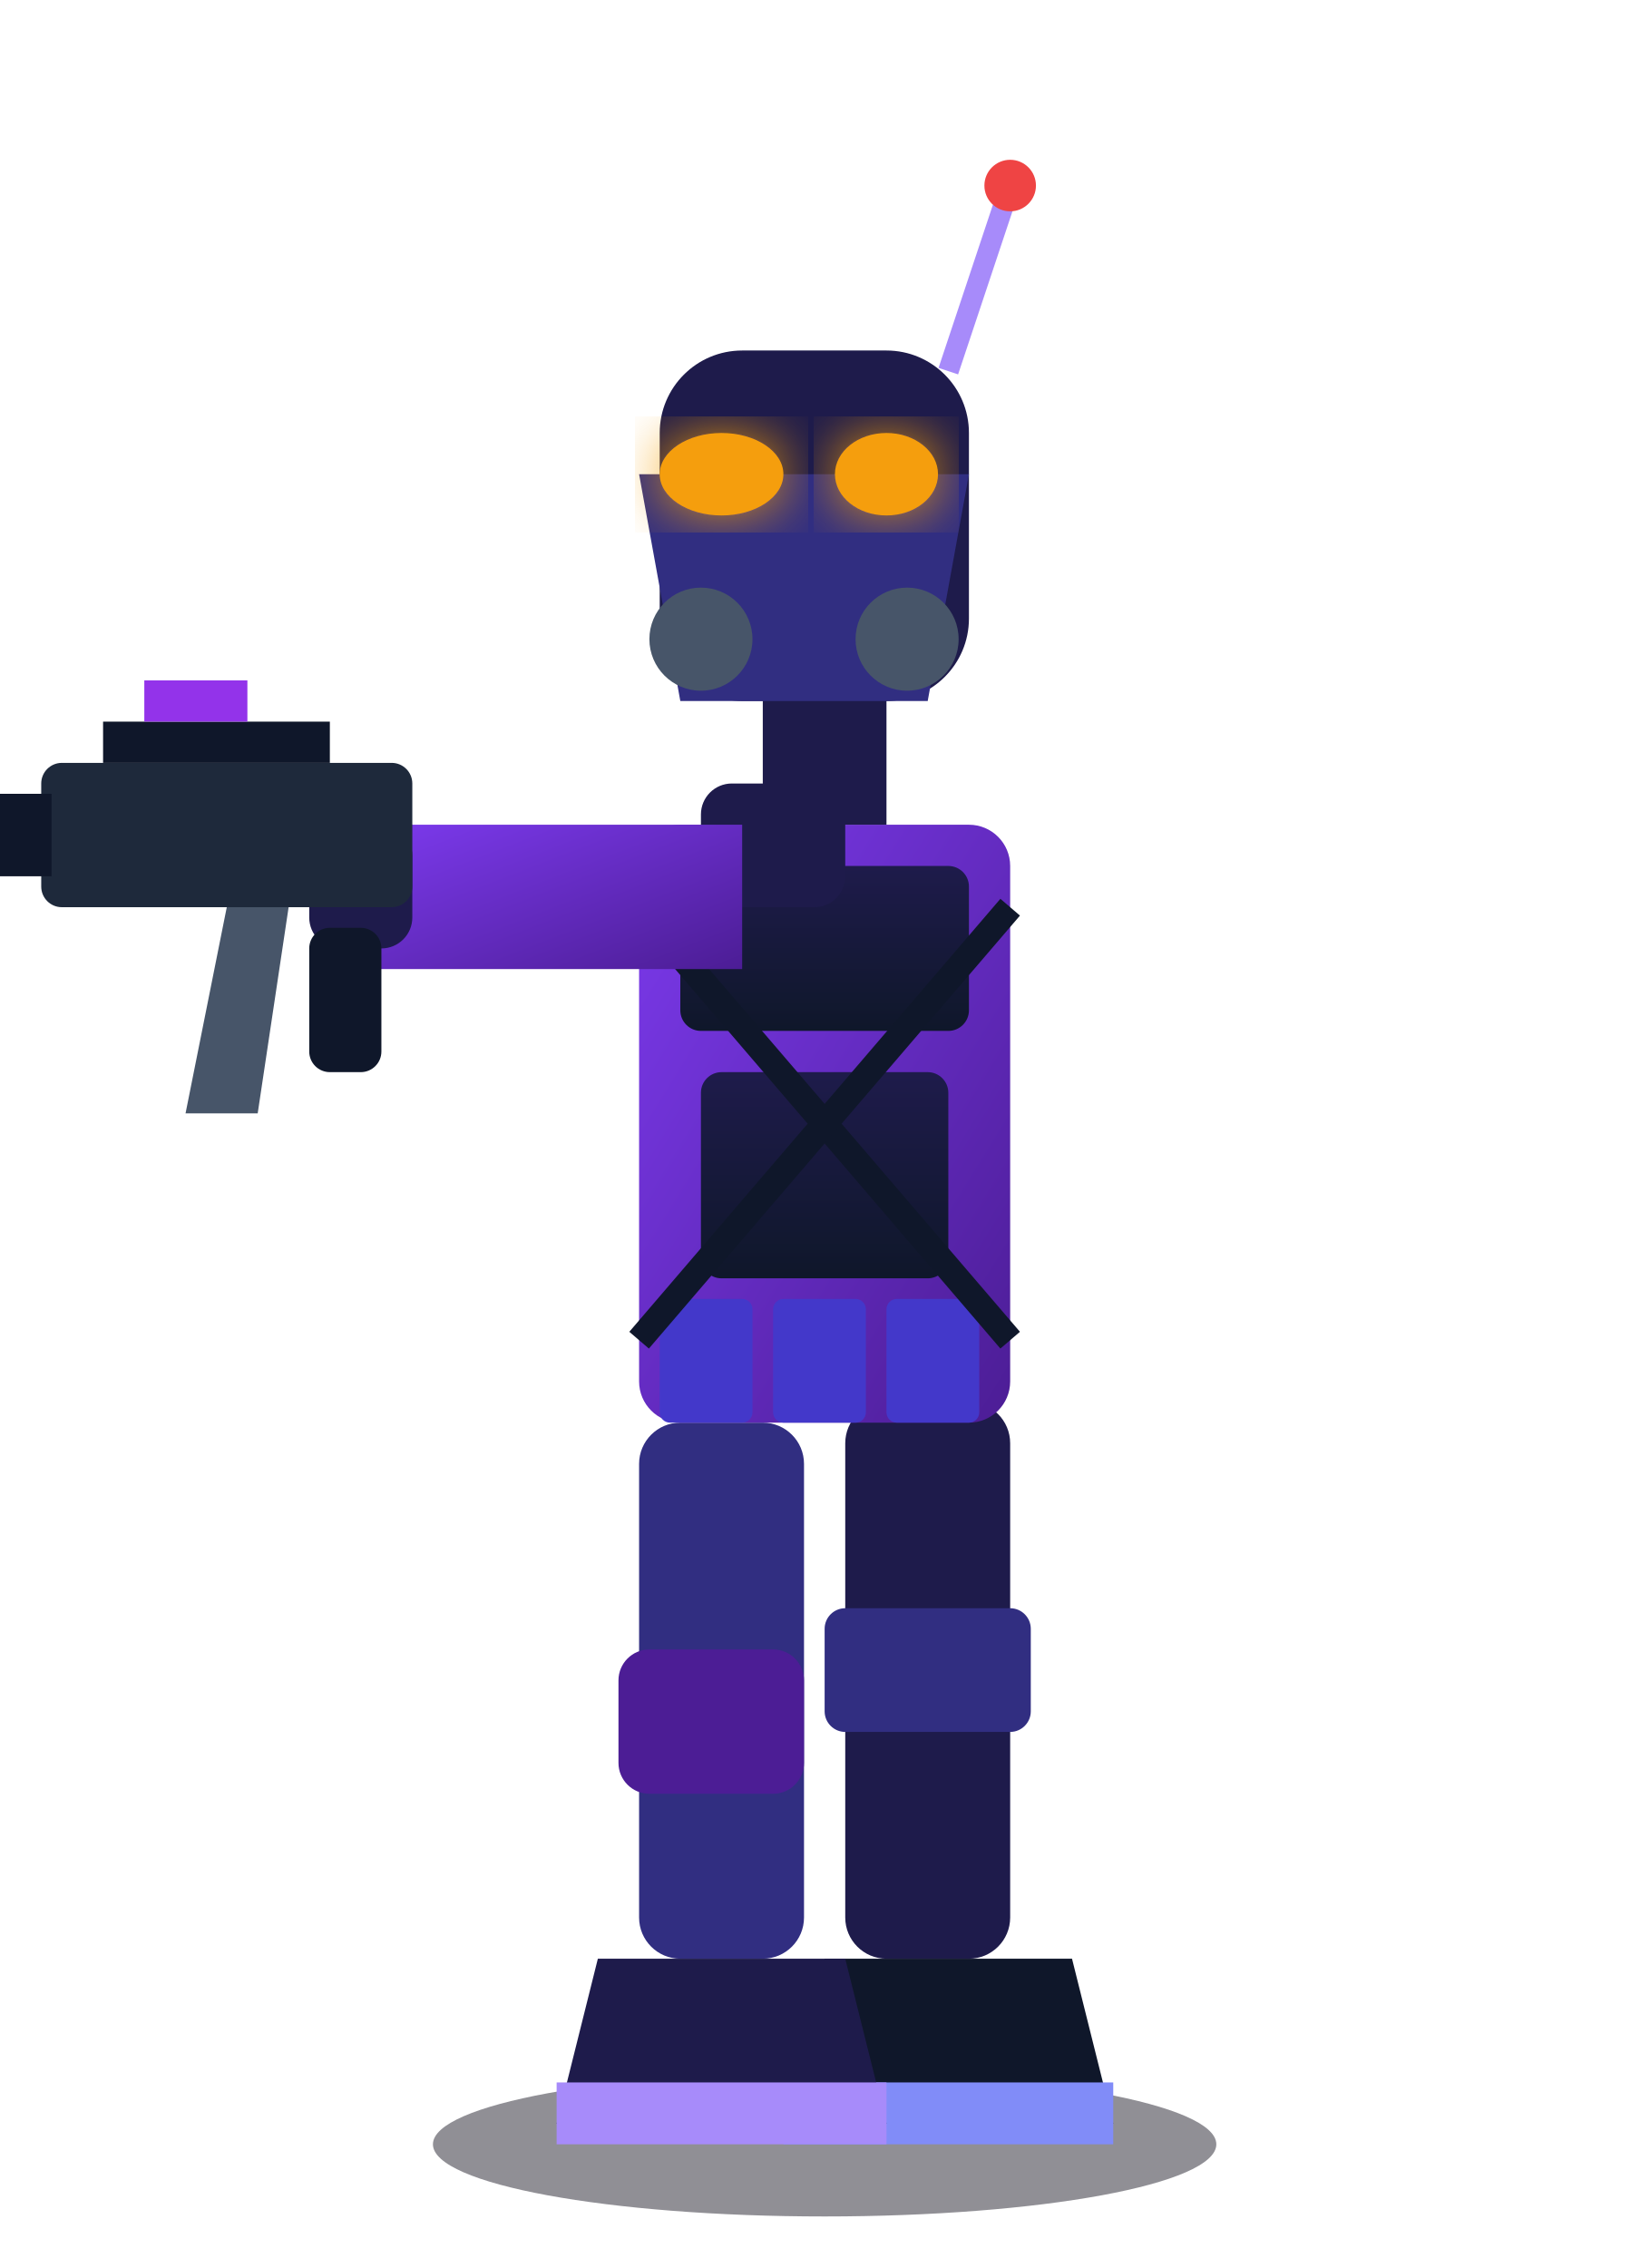
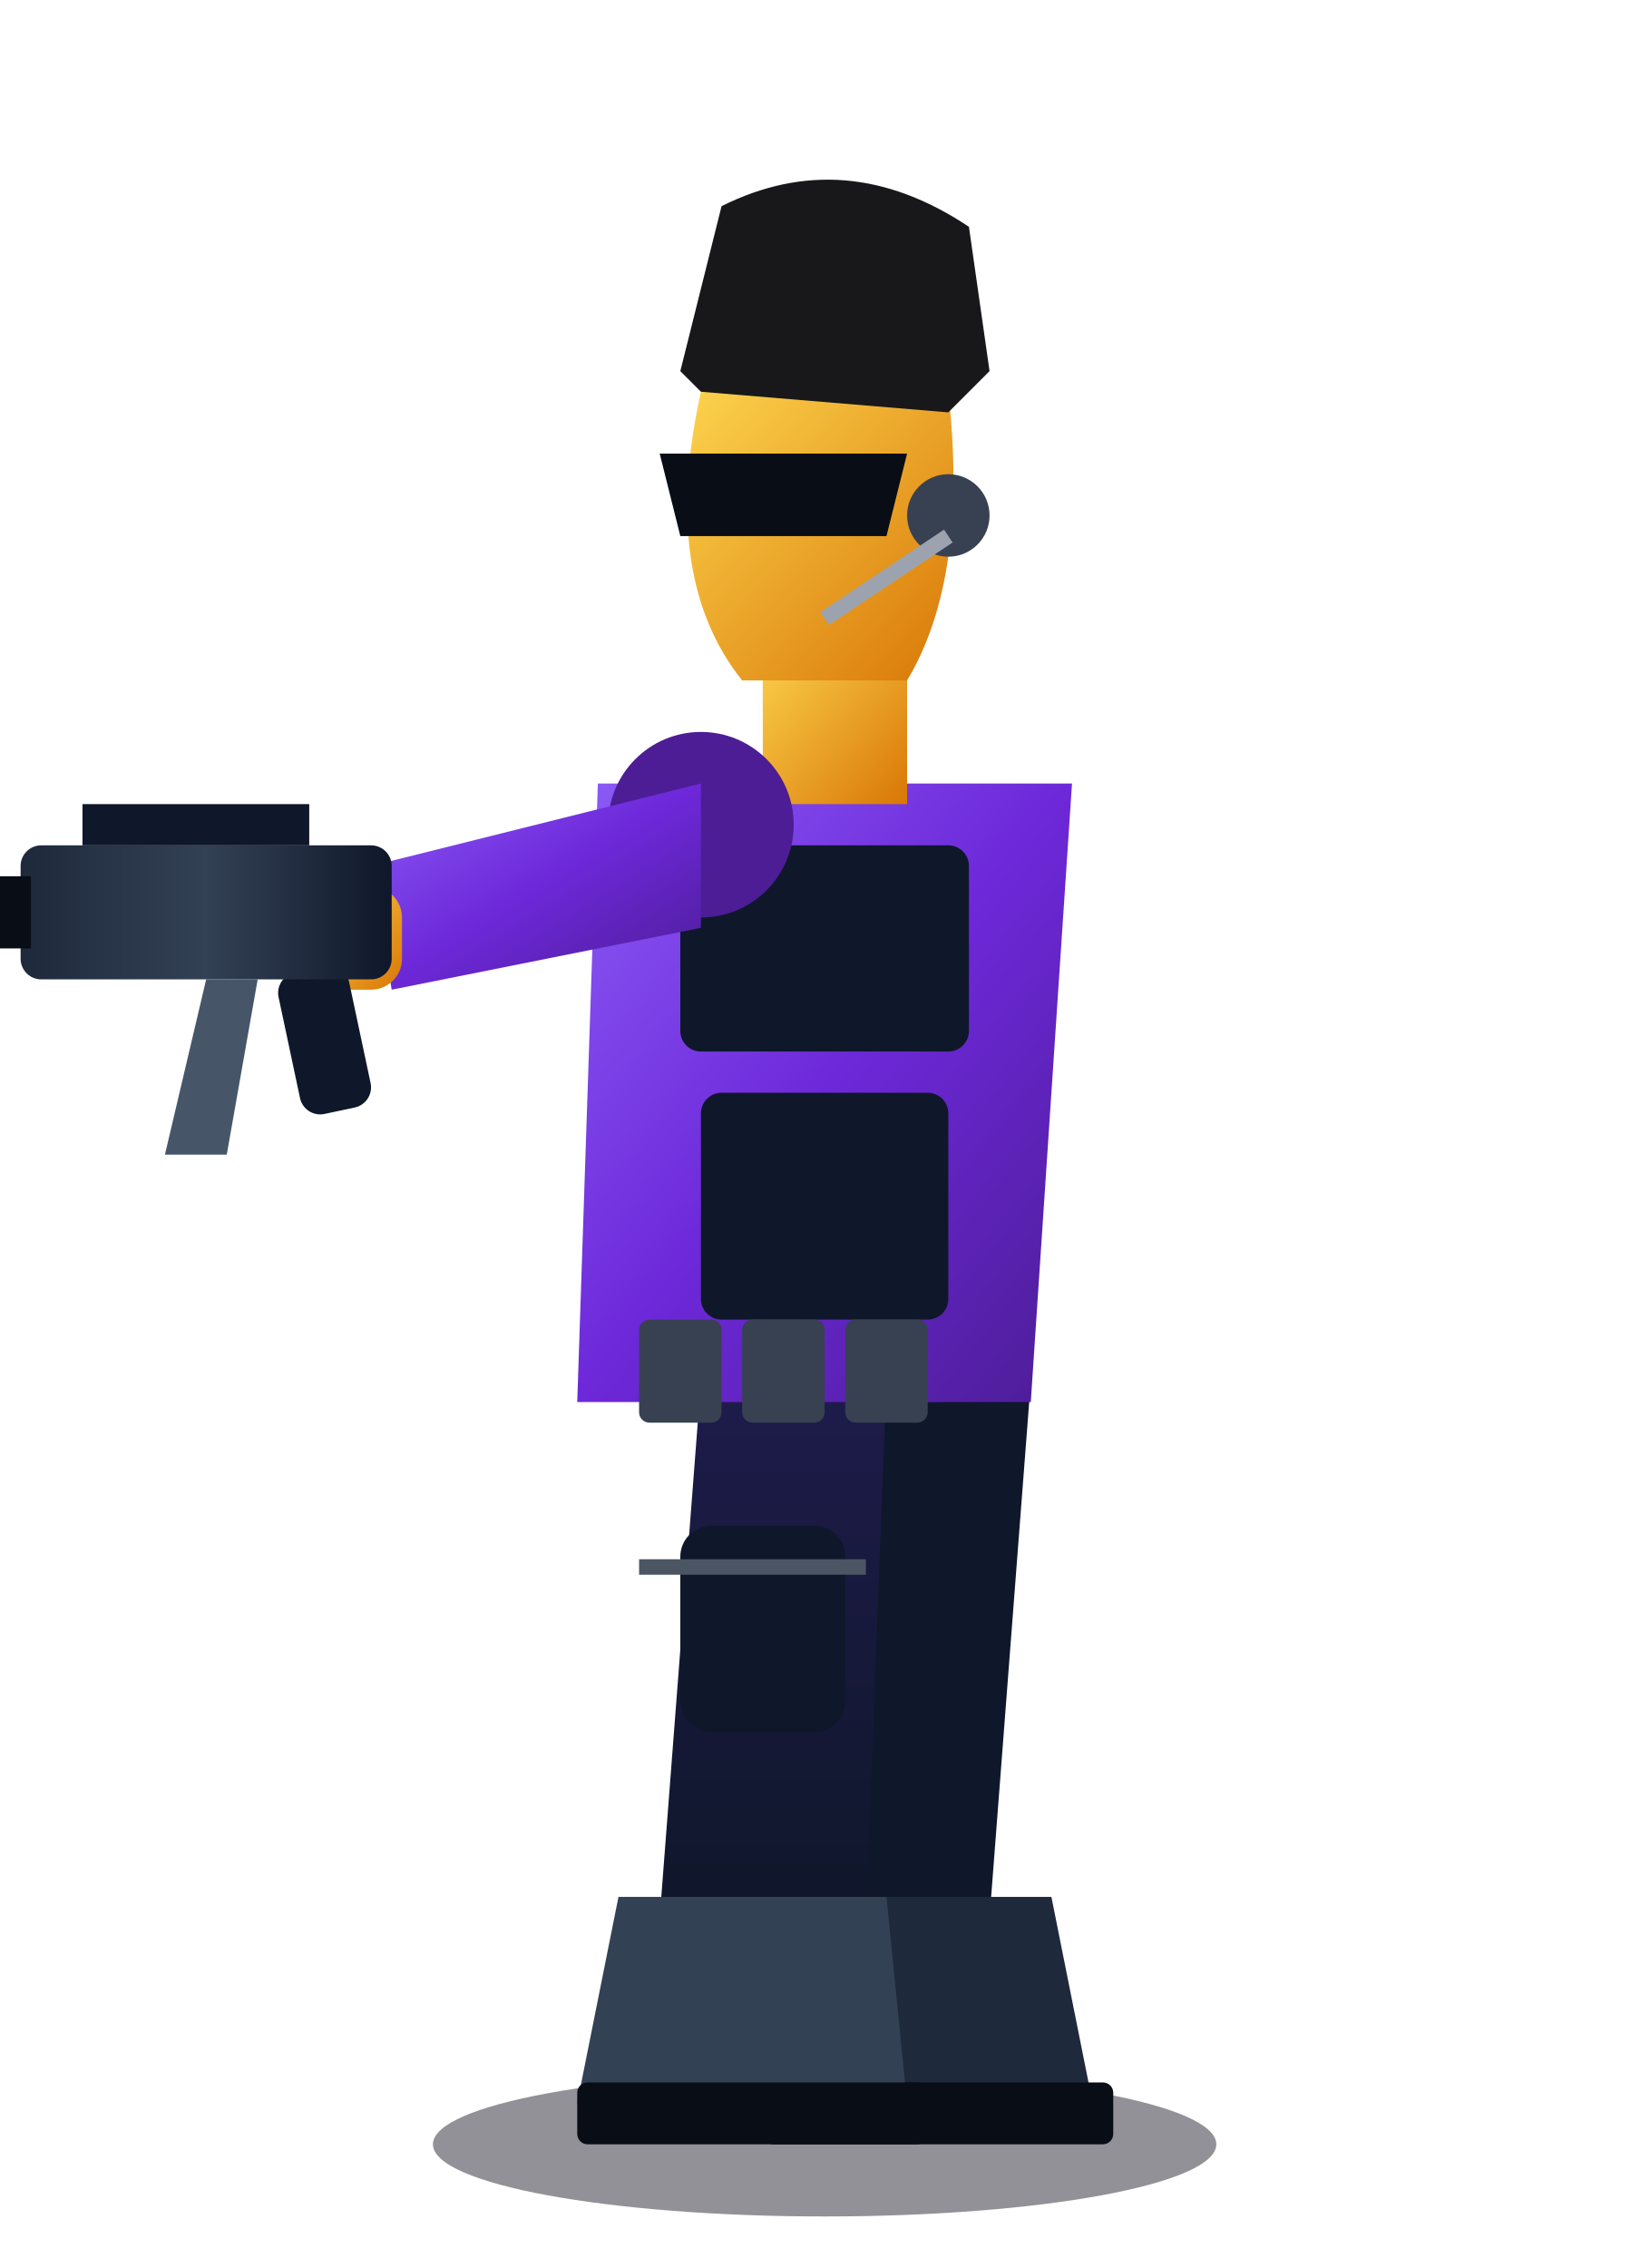
<svg xmlns="http://www.w3.org/2000/svg" viewBox="0 0 160 220" width="160" height="220">
  <defs>
-     <linearGradient id="mercSuit" x1="0%" y1="0%" x2="100%" y2="100%">
-       <stop offset="0%" stop-color="#7C3AED" />
+     <linearGradient id="mercSkin" x1="0%" y1="0%" x2="100%" y2="100%">
+       <stop offset="0%" stop-color="#FCD34D" />
+       <stop offset="100%" stop-color="#D97706" />
+     </linearGradient>
+     <linearGradient id="mercJacket" x1="0%" y1="0%" x2="100%" y2="100%">
+       <stop offset="0%" stop-color="#8B5CF6" />
+       <stop offset="50%" stop-color="#6D28D9" />
      <stop offset="100%" stop-color="#4C1D95" />
    </linearGradient>
-     <linearGradient id="mercArmor" x1="0%" y1="0%" x2="0%" y2="100%">
+     <linearGradient id="mercPants" x1="0%" y1="0%" x2="0%" y2="100%">
      <stop offset="0%" stop-color="#1E1B4B" />
      <stop offset="100%" stop-color="#0F172A" />
    </linearGradient>
-     <filter id="mercGlow" x="-20%" y="-20%" width="140%" height="140%">
-       <feGaussianBlur stdDeviation="3" result="blur" />
+     <linearGradient id="mercGun" x1="0%" y1="0%" x2="100%" y2="0%">
+       <stop offset="0%" stop-color="#1E293B" />
+       <stop offset="50%" stop-color="#334155" />
+       <stop offset="100%" stop-color="#0F172A" />
+     </linearGradient>
+     <filter id="mercLaser" x="-20%" y="-20%" width="140%" height="140%">
+       <feGaussianBlur stdDeviation="2" result="blur" />
      <feMerge>
        <feMergeNode in="blur" />
        <feMergeNode in="SourceGraphic" />
      </feMerge>
    </filter>
  </defs>
-   <ellipse cx="80" cy="208" rx="38" ry="7" fill="rgba(10, 8, 20, 0.45)" />
+   <ellipse cx="80" cy="208" rx="38" ry="7" fill="rgba(15, 12, 28, 0.45)" />
  <g id="merc-leg-right">
-     <rect x="82" y="136" width="16" height="54" rx="4" fill="#1E1B4B" />
-     <rect x="80" y="156" width="20" height="12" rx="2" fill="#312E81" />
-     <path d="M80 190 L104 190 L108 206 L76 206 Z" fill="#0F172A" />
-     <rect x="76" y="202" width="32" height="6" fill="#818CF8" />
+     <path d="M84 134 L100 134 L96 186 L80 186 Z" fill="#0F172A" />
+     <path d="M78 184 L102 184 L106 204 L74 204 Z" fill="#1E293B" />
+     <rect x="74" y="202" width="34" height="6" rx="1" fill="#090D16" />
  </g>
  <g id="merc-leg-left">
-     <rect x="62" y="138" width="16" height="52" rx="4" fill="#312E81" />
-     <rect x="60" y="160" width="18" height="14" rx="3" fill="#4C1D95" />
-     <path d="M58 190 L82 190 L86 206 L54 206 Z" fill="#1E1B4B" />
-     <rect x="54" y="202" width="32" height="6" fill="#A78BFA" />
+     <path d="M68 134 L86 134 L84 186 L64 186 Z" fill="url(#mercPants)" />
+     <path d="M60 184 L86 184 L88 204 L56 204 Z" fill="#334155" />
+     <rect x="56" y="202" width="34" height="6" rx="1" fill="#090D16" />
+     <rect x="66" y="148" width="16" height="20" rx="3" fill="#0F172A" />
+     <line x1="62" y1="152" x2="84" y2="152" stroke="#4B5563" stroke-width="1.5" />
  </g>
  <g id="merc-torso">
-     <rect x="62" y="80" width="36" height="58" rx="4" fill="url(#mercSuit)" />
-     <rect x="66" y="84" width="28" height="16" rx="2" fill="url(#mercArmor)" />
-     <rect x="68" y="104" width="24" height="20" rx="2" fill="url(#mercArmor)" />
-     <rect x="64" y="126" width="9" height="12" rx="1" fill="#4338CA" />
-     <rect x="75" y="126" width="9" height="12" rx="1" fill="#4338CA" />
-     <rect x="86" y="126" width="9" height="12" rx="1" fill="#4338CA" />
-     <line x1="62" y1="88" x2="98" y2="130" stroke="#0F172A" stroke-width="2.5" />
-     <line x1="98" y1="88" x2="62" y2="130" stroke="#0F172A" stroke-width="2.5" />
+     <rect x="66" y="78" width="28" height="58" rx="3" fill="#1E1B4B" />
+     <path d="M58 76 L104 76 L100 136 L56 136 Z" fill="url(#mercJacket)" />
+     <rect x="66" y="82" width="28" height="20" rx="2" fill="#0F172A" />
+     <rect x="68" y="106" width="24" height="22" rx="2" fill="#0F172A" />
+     <rect x="62" y="128" width="8" height="10" rx="1" fill="#374151" />
+     <rect x="72" y="128" width="8" height="10" rx="1" fill="#374151" />
+     <rect x="82" y="128" width="8" height="10" rx="1" fill="#374151" />
  </g>
  <g id="merc-head">
-     <rect x="74" y="66" width="12" height="14" fill="#1E1B4B" />
-     <rect x="64" y="34" width="30" height="34" rx="8" fill="#1E1B4B" />
-     <path d="M62 46 L94 46 L90 68 L66 68 Z" fill="#312E81" />
-     <circle cx="68" cy="62" r="5" fill="#475569" />
-     <circle cx="88" cy="62" r="5" fill="#475569" />
-     <ellipse cx="70" cy="46" rx="6" ry="4" fill="#F59E0B" filter="url(#mercGlow)" />
-     <ellipse cx="86" cy="46" rx="5" ry="4" fill="#F59E0B" filter="url(#mercGlow)" />
-     <line x1="92" y1="36" x2="98" y2="18" stroke="#A78BFA" stroke-width="2" />
-     <circle cx="98" cy="18" r="2.5" fill="#EF4444" />
+     <rect x="74" y="62" width="14" height="16" fill="url(#mercSkin)" />
+     <path d="M68 38 L92 38 Q94 56 88 66 L72 66 Q64 56 68 38 Z" fill="url(#mercSkin)" />
+     <path d="M66 36 L70 20 Q82 14 94 22 L96 36 L92 40 L68 38 Z" fill="#18181B" />
+     <polygon points="64,44 88,44 86,52 66,52" fill="#090D16" />
+     <line x1="64" y1="48" x2="86" y2="48" stroke="#A855F7" stroke-width="2" filter="url(#mercLaser)" />
+     <circle cx="92" cy="50" r="4" fill="#374151" />
+     <line x1="92" y1="52" x2="80" y2="60" stroke="#9CA3AF" stroke-width="1.5" />
  </g>
  <g id="merc-arm-gun">
-     <rect x="68" y="76" width="14" height="12" rx="3" fill="#1E1B4B" />
-     <path d="M72 80 L38 80 L36 94 L72 94 Z" fill="url(#mercSuit)" />
-     <rect x="30" y="80" width="10" height="12" rx="3" fill="#1E1B4B" />
-     <rect x="30" y="90" width="7" height="14" rx="2" fill="#0F172A" />
-     <rect x="4" y="74" width="36" height="14" rx="2" fill="#1E293B" />
-     <rect x="0" y="77" width="5" height="8" fill="#0F172A" />
-     <path d="M22 88 L18 108 L25 108 L28 88 Z" fill="#475569" />
-     <rect x="10" y="70" width="22" height="4" fill="#0F172A" />
-     <rect x="14" y="66" width="10" height="4" fill="#9333EA" />
-     <line x1="14" y1="68" x2="0" y2="68" stroke="#EF4444" stroke-width="1.5" filter="url(#mercGlow)" />
+     <circle cx="68" cy="80" r="9" fill="#4C1D95" />
+     <path d="M68 76 L36 84 L38 96 L68 90 Z" fill="url(#mercJacket)" />
+     <rect x="30" y="86" width="9" height="10" rx="3" fill="url(#mercSkin)" />
+     <rect x="28" y="94" width="7" height="14" rx="2" fill="#0F172A" transform="rotate(-12, 31, 101)" />
+     <rect x="2" y="82" width="36" height="13" rx="2" fill="url(#mercGun)" />
+     <rect x="-4" y="85" width="7" height="7" fill="#090D16" />
+     <path d="M20 95 L16 112 L22 112 L25 95 Z" fill="#475569" />
+     <rect x="8" y="78" width="22" height="4" fill="#0F172A" />
+     <line x1="8" y1="80" x2="-2" y2="80" stroke="#EF4444" stroke-width="1.5" filter="url(#mercLaser)" />
  </g>
</svg>
